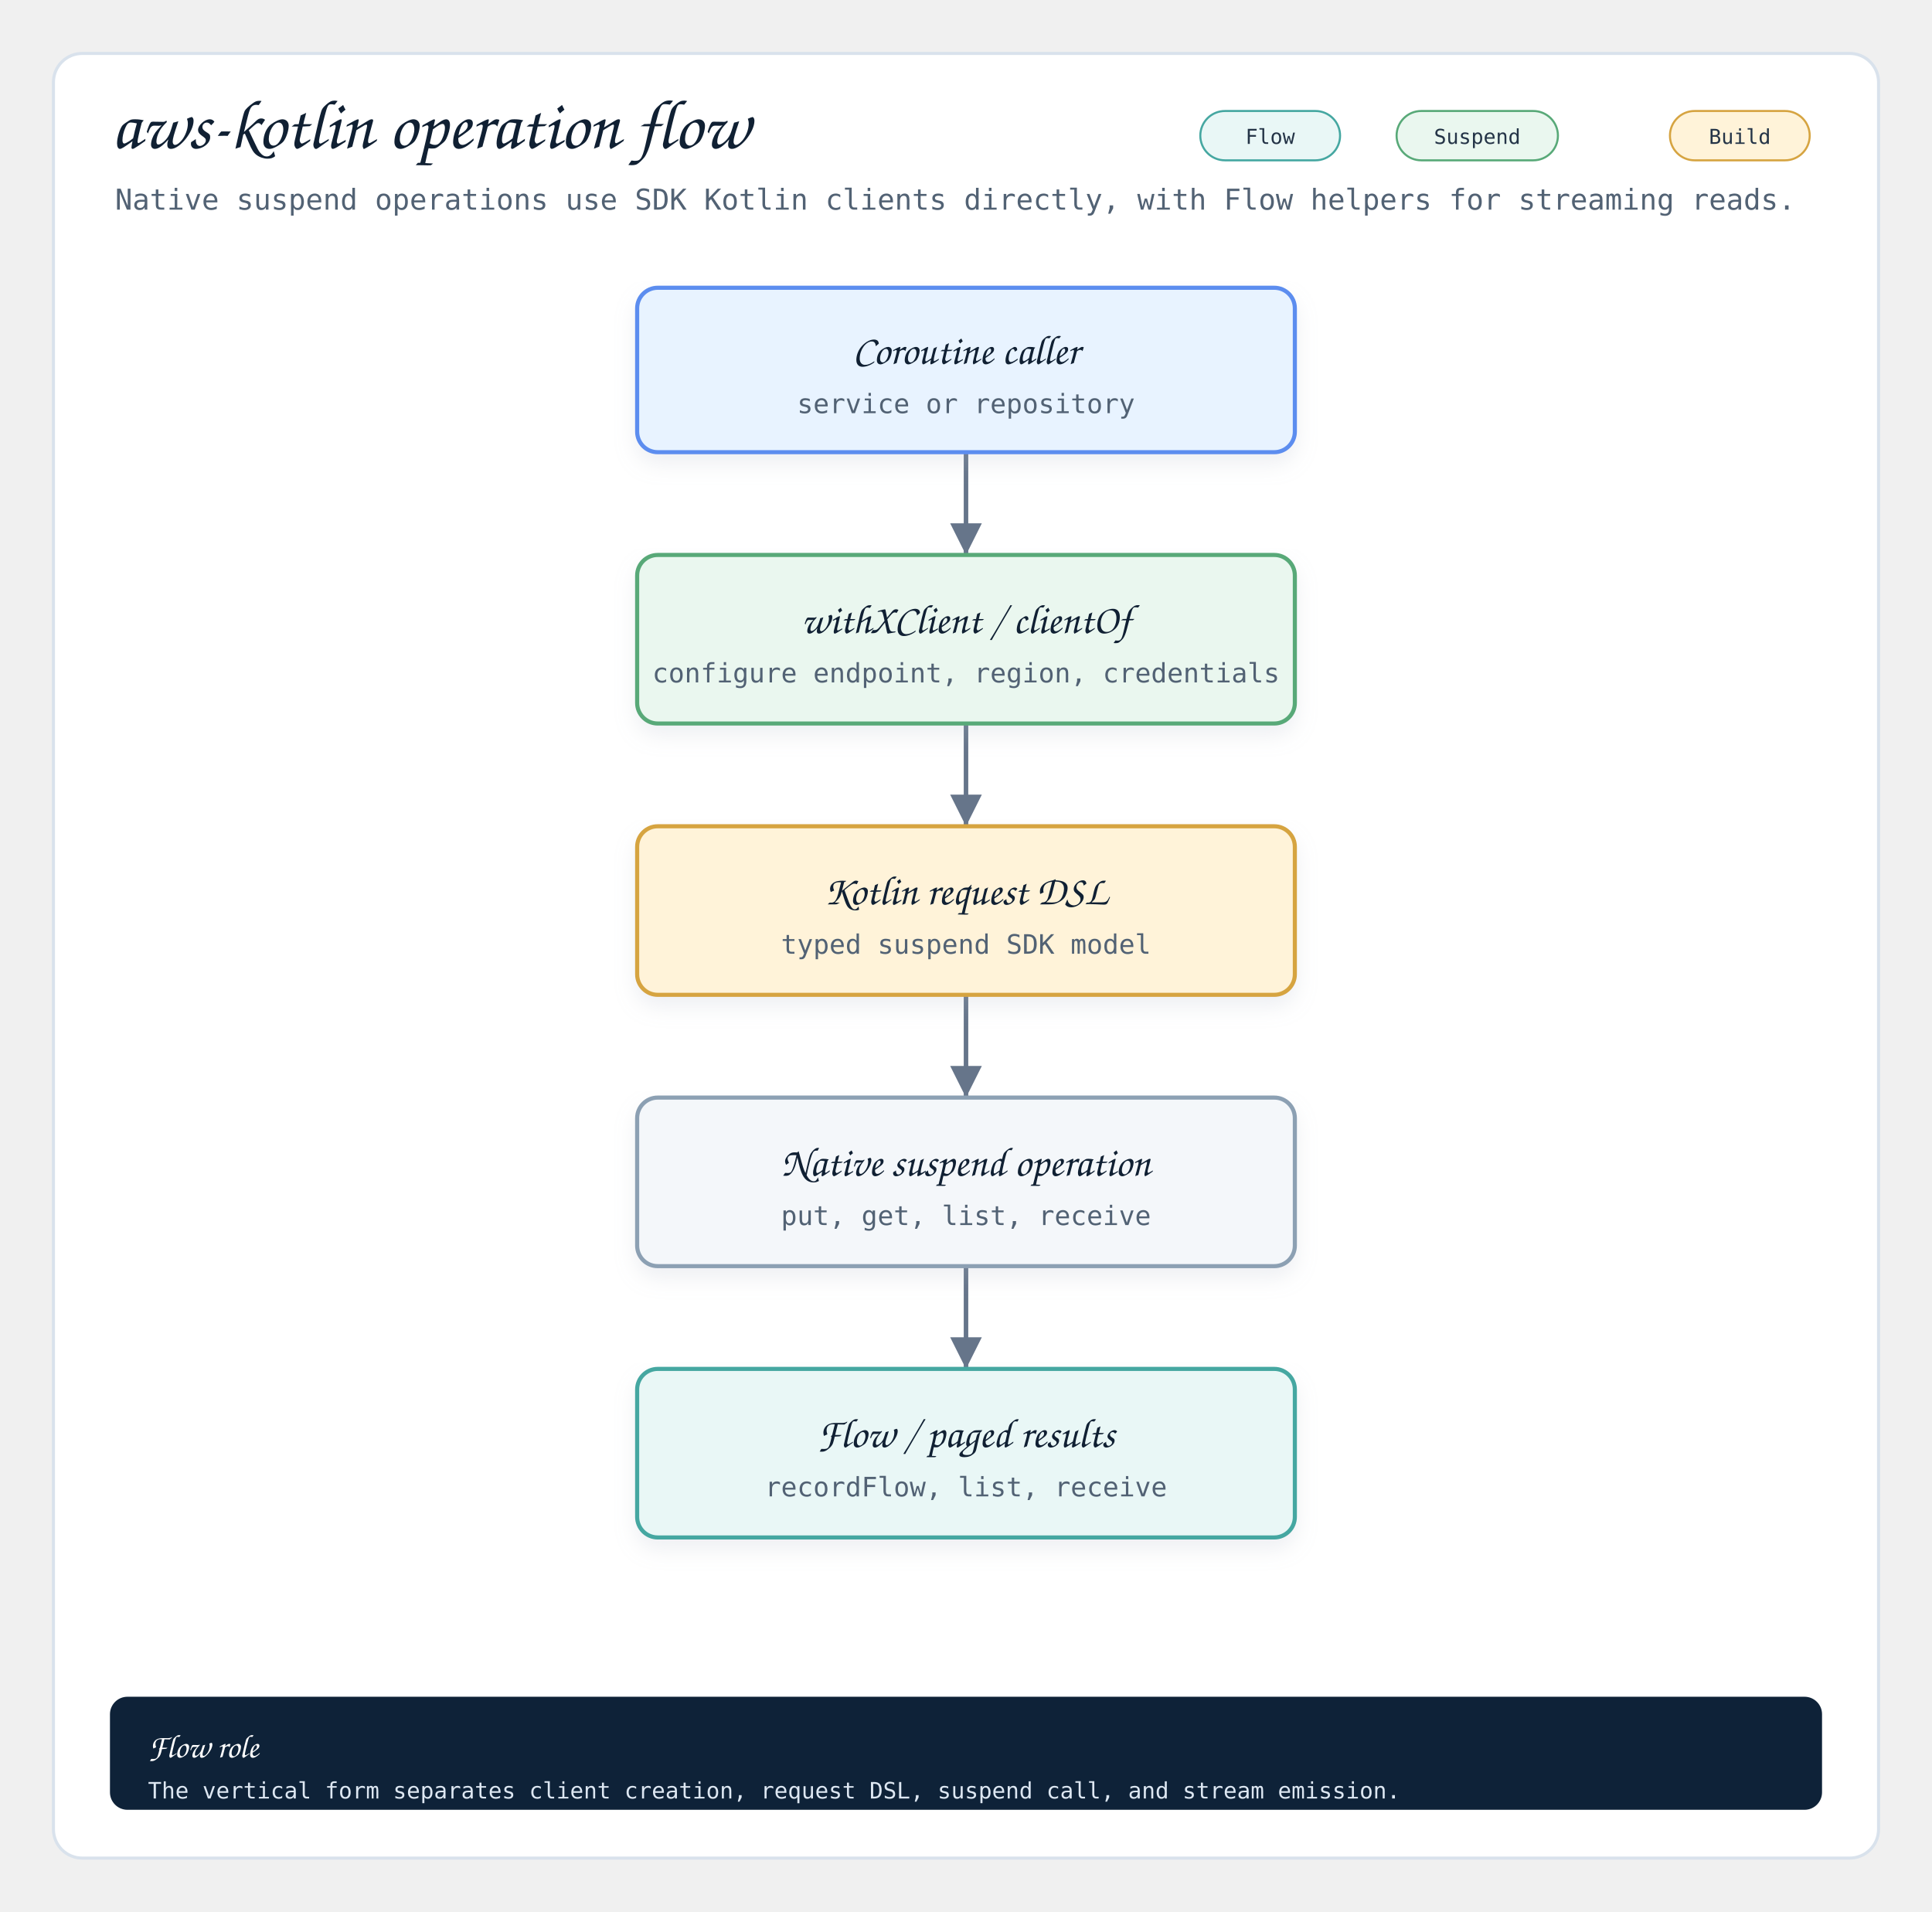
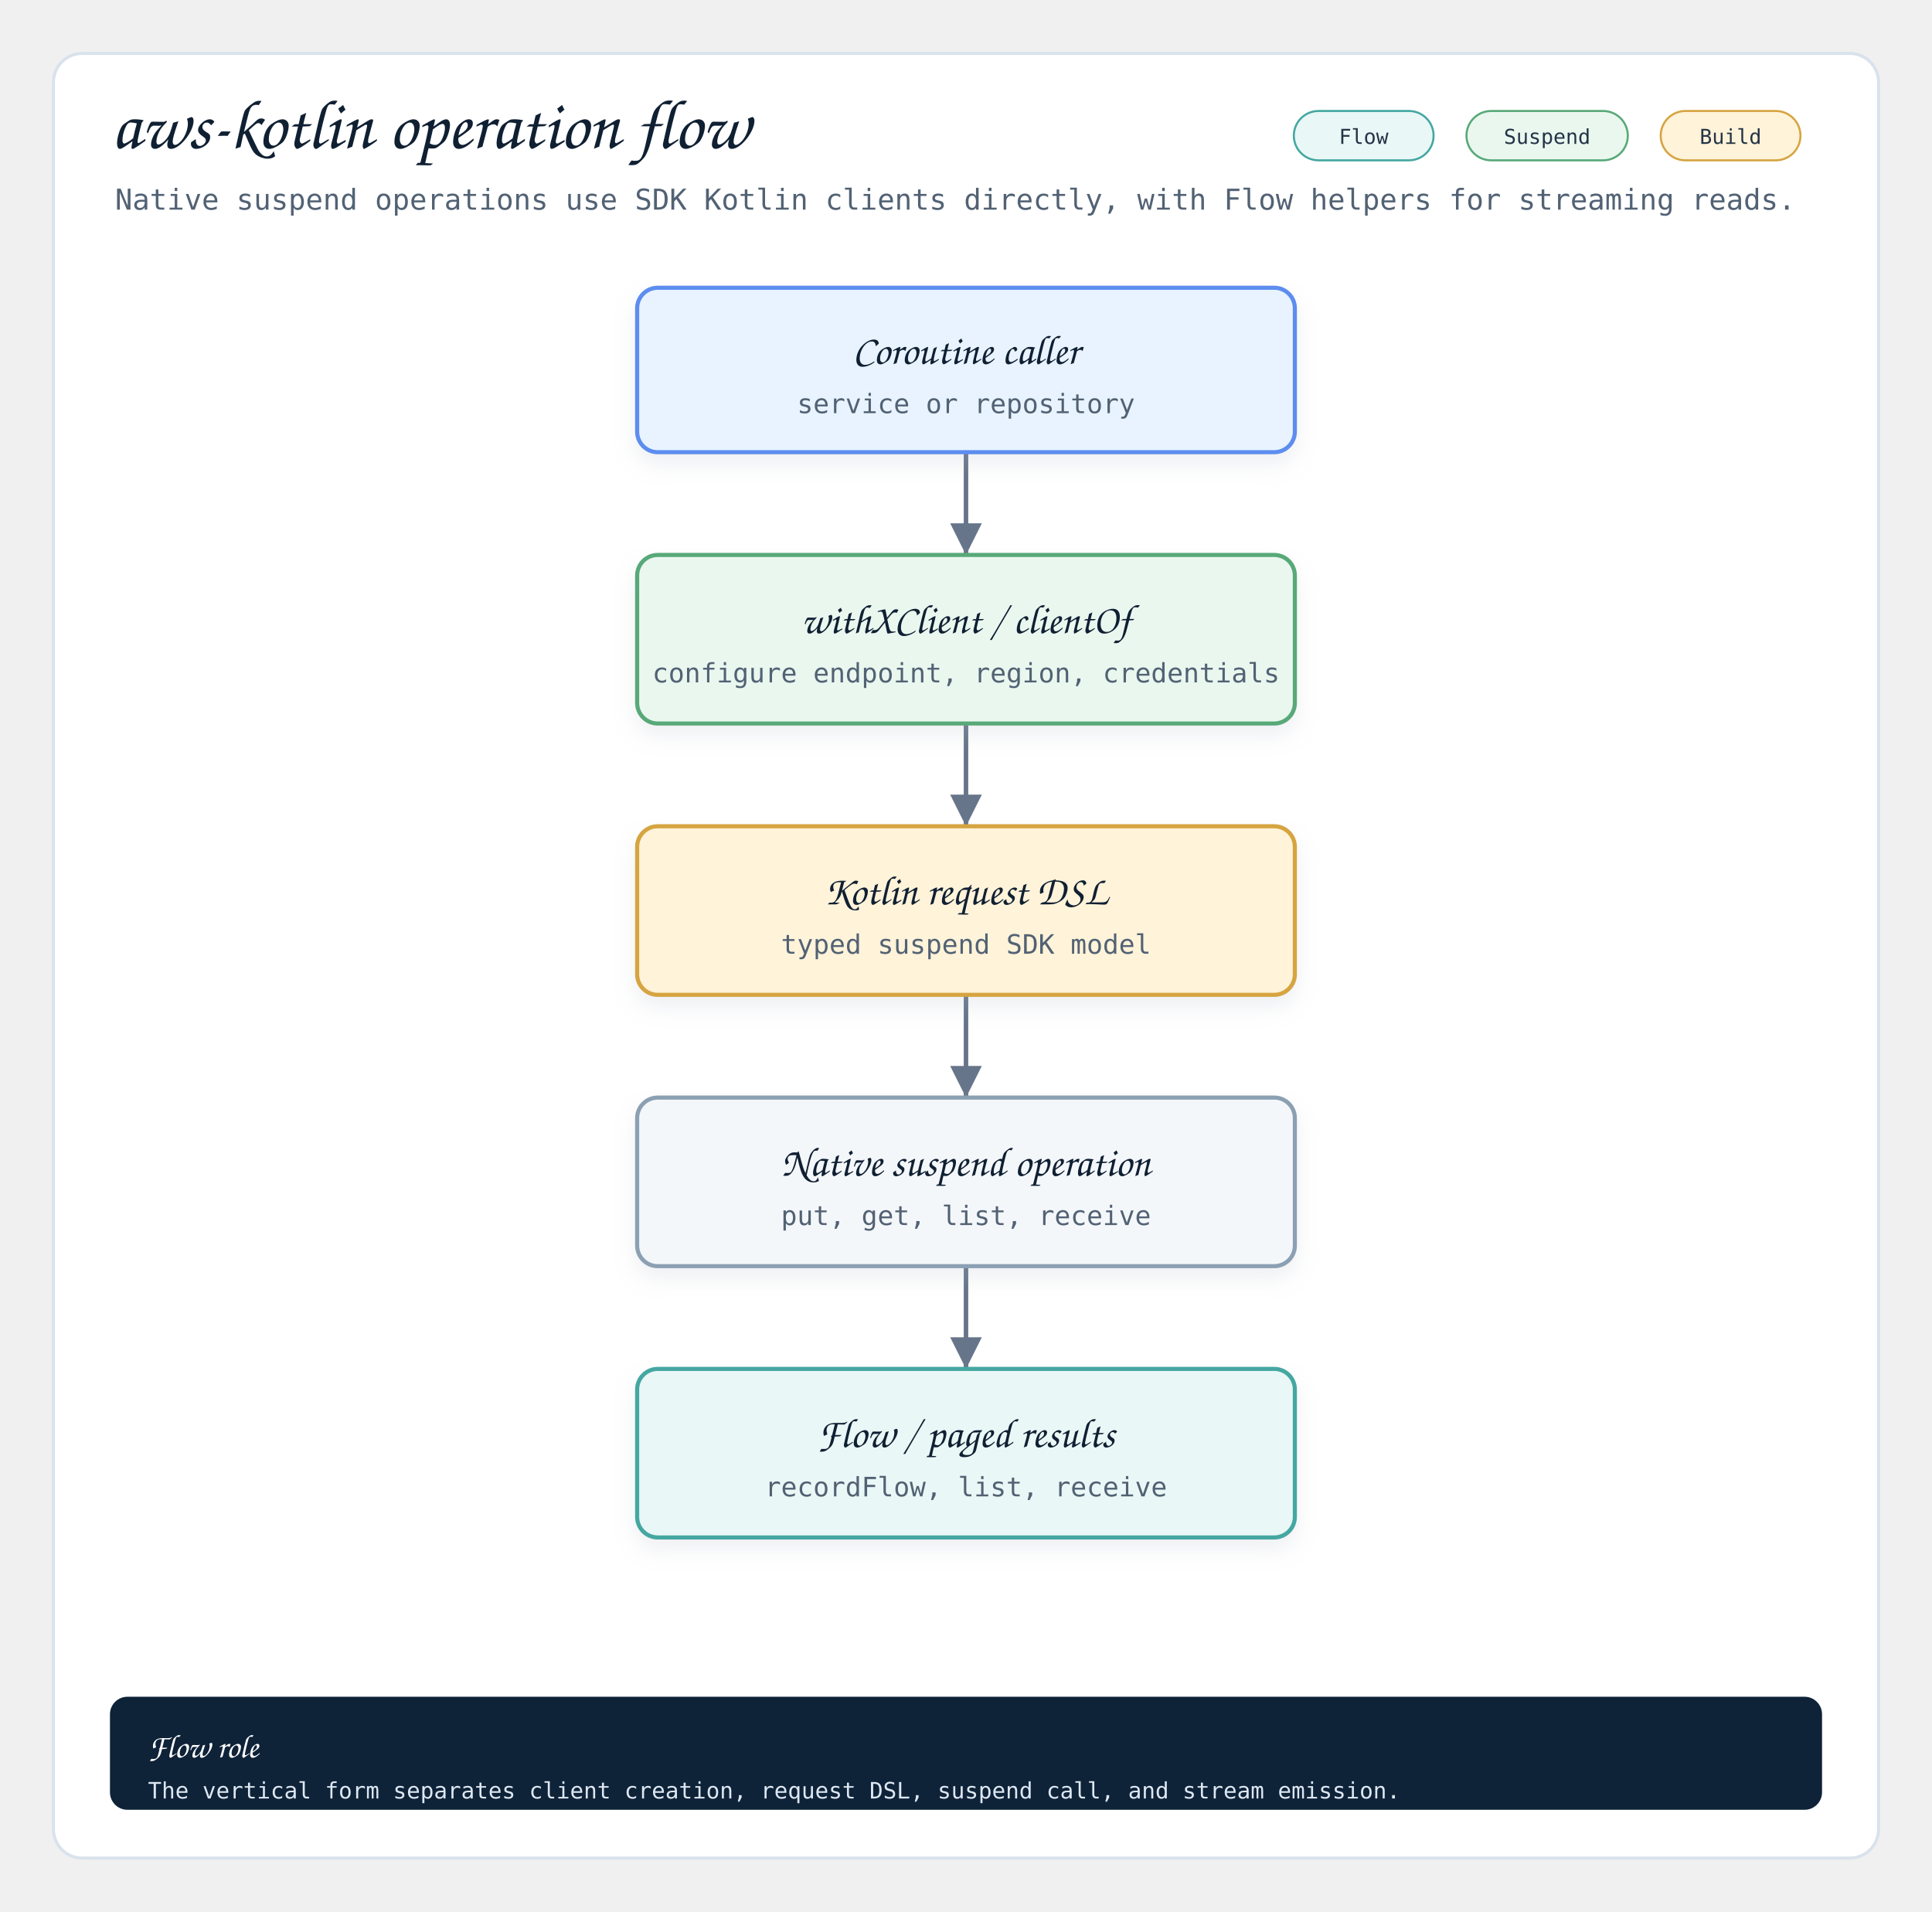
<svg xmlns="http://www.w3.org/2000/svg" width="940" height="930" viewBox="0 0 940 930" role="img" aria-label="aws-kotlin operation flow">
  <defs>
    <marker id="arrow" markerWidth="9" markerHeight="9" refX="8" refY="4.5" orient="auto" markerUnits="strokeWidth">
      <path d="M1,1 L8,4.5 L1,8 Z" fill="#66758A" />
    </marker>
    <filter id="shadow" x="-10%" y="-10%" width="120%" height="130%">
      <feDropShadow dx="0" dy="5" stdDeviation="5" flood-color="#AAB7C6" flood-opacity="0.20" />
    </filter>
  </defs>
  <style>
  svg{background:#F5F7FA}
  .frame{fill:#FFFFFF;stroke:#D9E2EC;stroke-width:1.5}
  .title{font-family:"Architects Daughter","Comic Sans MS",cursive;font-size:34px;fill:#102033}
  .subtitle,.detail,.footer-detail{font-family:"Comic Mono","SFMono-Regular",Menlo,monospace;fill:#526274}
  .subtitle{font-size:14px}
  .card-title{font-family:"Architects Daughter","Comic Sans MS",cursive;font-size:20px;fill:#102033}
  .detail{font-size:13px}
  .chip{font-family:"Comic Mono","SFMono-Regular",Menlo,monospace;font-size:10px;fill:#243447}
  .card{stroke-width:2;filter:url(#shadow)}
  .edge{fill:none;stroke-width:2.2;marker-end:url(#arrow)}
  .edge-label{font-family:"Comic Mono","SFMono-Regular",Menlo,monospace;font-size:11px;fill:#344456}
  .label-bg{fill:#FFFFFF;stroke:#D9E2EC}
  .footer{fill:#0E2238;stroke:#0E2238}
  .footer-title{font-family:"Architects Daughter","Comic Sans MS",cursive;font-size:16px;fill:#FFFFFF}
  .footer-detail{font-size:11px;fill:#DDE7F2}
</style>
  <rect x="26" y="26" width="888" height="878" rx="14" class="frame" />
  <text class="title" x="54" y="72">aws-kotlin operation flow</text>
  <text class="subtitle" x="56" y="102">Native suspend operations use SDK Kotlin clients directly, with Flow helpers for streaming reads.</text>
-   <rect x="812.5" y="54" width="68" height="24" rx="12" fill="#FFF3D9" stroke="#D6A441" />
-   <text class="chip" x="846.5" y="70" text-anchor="middle">Build</text>
-   <rect x="679.5" y="54" width="78.5" height="24" rx="12" fill="#EAF7EF" stroke="#58A978" />
-   <text class="chip" x="718.75" y="70" text-anchor="middle">Suspend</text>
-   <rect x="584" y="54" width="68" height="24" rx="12" fill="#E9F7F6" stroke="#45A7A1" />
-   <text class="chip" x="618" y="70" text-anchor="middle">Flow</text>
+   <rect x="808" y="54" width="68" height="24" rx="12" fill="#FFF3D9" stroke="#D6A441" />
+   <text class="chip" x="842" y="70" text-anchor="middle">Build</text>
+   <rect x="713.5" y="54" width="78.5" height="24" rx="12" fill="#EAF7EF" stroke="#58A978" />
+   <text class="chip" x="752.75" y="70" text-anchor="middle">Suspend</text>
+   <rect x="629.5" y="54" width="68" height="24" rx="12" fill="#E9F7F6" stroke="#45A7A1" />
+   <text class="chip" x="663.5" y="70" text-anchor="middle">Flow</text>
  <g>
    <g>
      <path class="edge" d="M470 220 L470 245 L470 245 L470 270" stroke="#66758A" />
    </g>
    <g>
      <path class="edge" d="M470 352 L470 377 L470 377 L470 402" stroke="#66758A" />
    </g>
    <g>
      <path class="edge" d="M470 484 L470 509 L470 509 L470 534" stroke="#66758A" />
    </g>
    <g>
      <path class="edge" d="M470 616 L470 641 L470 641 L470 666" stroke="#66758A" />
    </g>
  </g>
  <g id="caller">
    <rect class="card" x="310" y="140" width="320" height="80" rx="10" fill="#E8F3FF" stroke="#5B8DEF" />
    <text class="card-title" x="470" y="177" text-anchor="middle">Coroutine caller</text>
    <text class="detail" x="470" y="201" text-anchor="middle">service or repository</text>
  </g>
  <g id="client">
    <rect class="card" x="310" y="270" width="320" height="82" rx="10" fill="#EAF7EF" stroke="#58A978" />
    <text class="card-title" x="470" y="308" text-anchor="middle">withXClient / clientOf</text>
    <text class="detail" x="470" y="332" text-anchor="middle">configure endpoint, region, credentials</text>
  </g>
  <g id="request">
    <rect class="card" x="310" y="402" width="320" height="82" rx="10" fill="#FFF3D9" stroke="#D6A441" />
    <text class="card-title" x="470" y="440" text-anchor="middle">Kotlin request DSL</text>
    <text class="detail" x="470" y="464" text-anchor="middle">typed suspend SDK model</text>
  </g>
  <g id="operation">
    <rect class="card" x="310" y="534" width="320" height="82" rx="10" fill="#F4F7FA" stroke="#8CA0B3" />
    <text class="card-title" x="470" y="572" text-anchor="middle">Native suspend operation</text>
    <text class="detail" x="470" y="596" text-anchor="middle">put, get, list, receive</text>
  </g>
  <g id="stream">
    <rect class="card" x="310" y="666" width="320" height="82" rx="10" fill="#E9F7F6" stroke="#45A7A1" />
    <text class="card-title" x="470" y="704" text-anchor="middle">Flow / paged results</text>
    <text class="detail" x="470" y="728" text-anchor="middle">recordFlow, list, receive</text>
  </g>
  <rect class="footer" x="54" y="826" width="832" height="54" rx="8" />
  <text class="footer-title" x="72" y="855">Flow role</text>
  <text class="footer-detail" x="72" y="875">The vertical form separates client creation, request DSL, suspend call, and stream emission.</text>
</svg>
